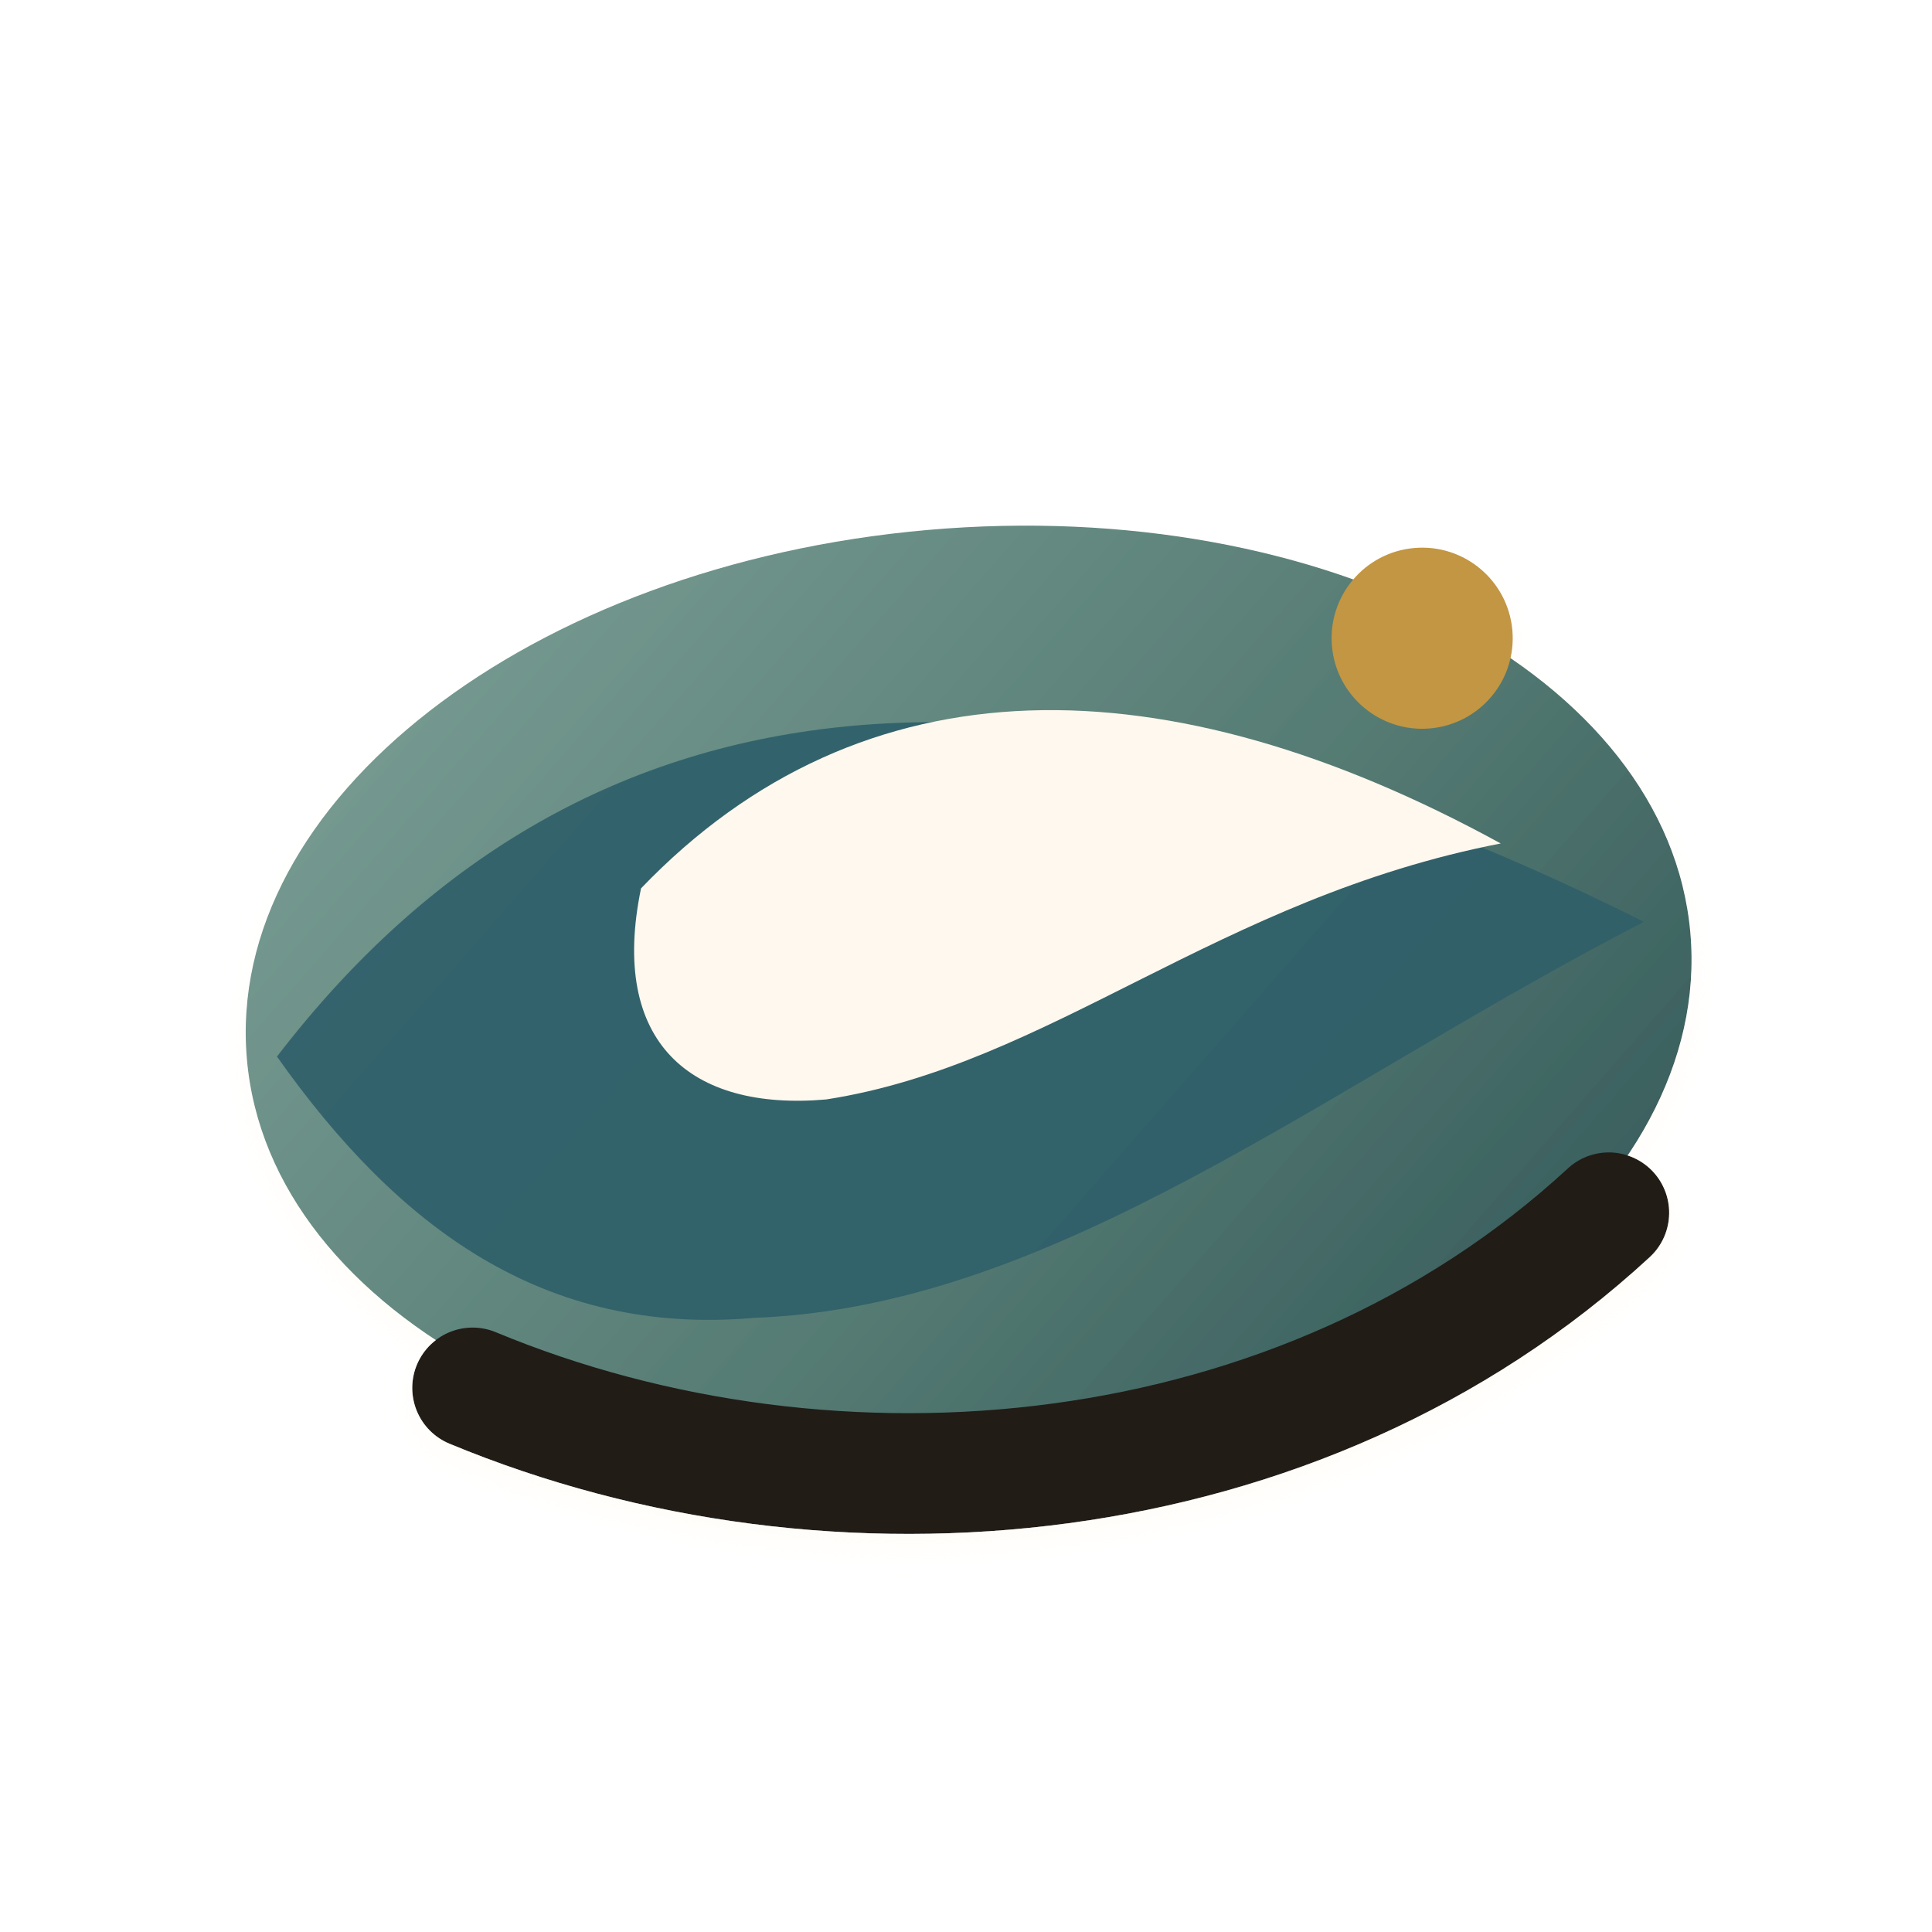
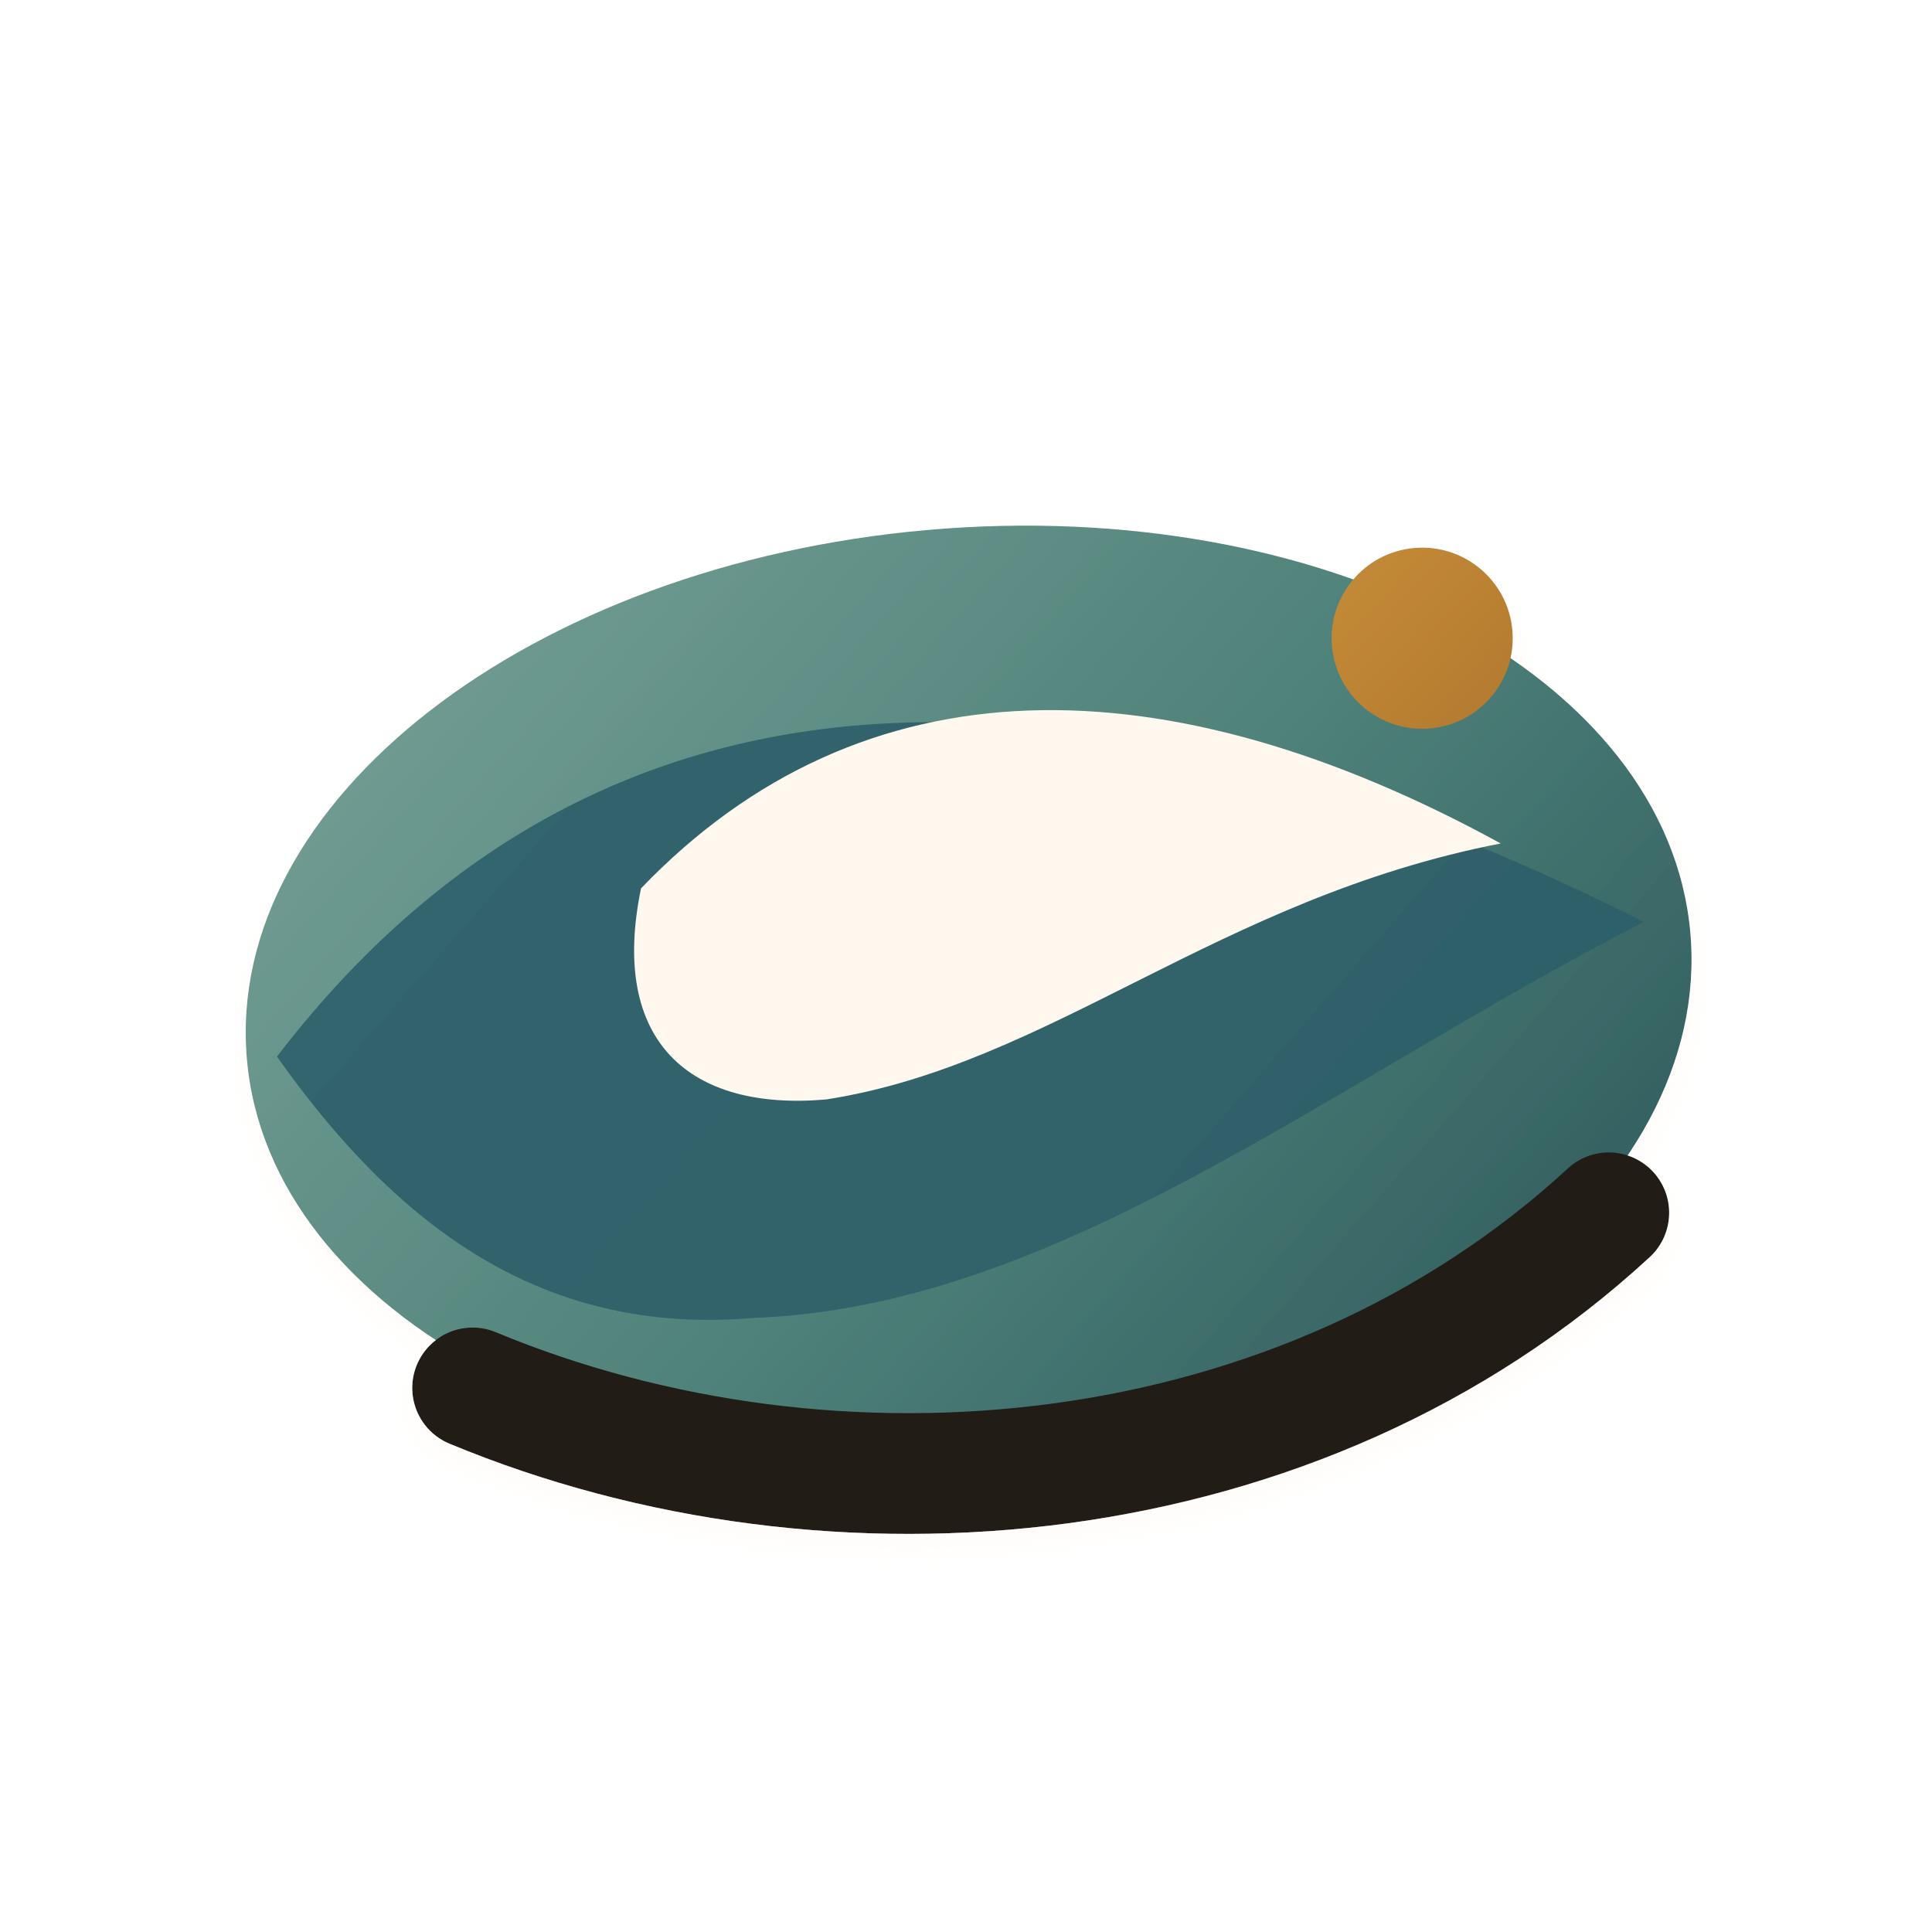
<svg xmlns="http://www.w3.org/2000/svg" viewBox="0 0 128 128" role="img" aria-label="Ocean icon">
  <defs>
-     <filter id="cast" x="-45%" y="-45%" width="190%" height="190%">
-       <feDropShadow dx="0" dy="7" stdDeviation="5" flood-color="#2a211b" flood-opacity=".24" />
-       <feDropShadow dx="0" dy="1" stdDeviation="1" flood-color="#fff8ef" flood-opacity=".35" />
+     <filter id="depth" x="-45%" y="-45%" width="190%" height="190%">
+       <feDropShadow dx="0" dy="8" stdDeviation="5" flood-color="#221a16" flood-opacity=".24" />
+       <feDropShadow dx="0" dy="1" stdDeviation="1" flood-color="#fff8ef" flood-opacity=".34" />
    </filter>
-     <filter id="soft" x="-25%" y="-25%" width="150%" height="150%">
-       <feDropShadow dx="0" dy="5" stdDeviation="3" flood-color="#2a211b" flood-opacity=".18" />
-     </filter>
-     <linearGradient id="light" x1="18" y1="15" x2="108" y2="116" gradientUnits="userSpaceOnUse">
-       <stop stop-color="#fffaf1" />
-       <stop offset="1" stop-color="#e2d4c4" />
+     <linearGradient id="paper" x1="20" y1="14" x2="108" y2="116" gradientUnits="userSpaceOnUse">
+       <stop stop-color="#fff8ee" />
+       <stop offset="1" stop-color="#dfd1bf" />
    </linearGradient>
-     <linearGradient id="warm" x1="20" y1="14" x2="110" y2="116" gradientUnits="userSpaceOnUse">
-       <stop stop-color="#ecb3a2" />
-       <stop offset=".55" stop-color="#c87963" />
-       <stop offset="1" stop-color="#7e4a3c" />
+     <linearGradient id="ink" x1="18" y1="14" x2="108" y2="116" gradientUnits="userSpaceOnUse">
+       <stop stop-color="#31313b" />
+       <stop offset="1" stop-color="#080911" />
    </linearGradient>
-     <linearGradient id="rose" x1="19" y1="15" x2="105" y2="116" gradientUnits="userSpaceOnUse">
-       <stop stop-color="#e1a6ad" />
-       <stop offset=".58" stop-color="#b76f80" />
-       <stop offset="1" stop-color="#6f485c" />
+     <linearGradient id="coral" x1="18" y1="16" x2="110" y2="114" gradientUnits="userSpaceOnUse">
+       <stop stop-color="#eda891" />
+       <stop offset=".55" stop-color="#ce735b" />
+       <stop offset="1" stop-color="#884a3c" />
    </linearGradient>
-     <linearGradient id="forest" x1="16" y1="16" x2="108" y2="112" gradientUnits="userSpaceOnUse">
-       <stop stop-color="#87aaa0" />
-       <stop offset=".58" stop-color="#557b73" />
-       <stop offset="1" stop-color="#284d51" />
+     <linearGradient id="rose" x1="18" y1="16" x2="108" y2="116" gradientUnits="userSpaceOnUse">
+       <stop stop-color="#e4a4ad" />
+       <stop offset=".55" stop-color="#ba6c84" />
+       <stop offset="1" stop-color="#6f425b" />
+     </linearGradient>
+     <linearGradient id="teal" x1="16" y1="16" x2="108" y2="112" gradientUnits="userSpaceOnUse">
+       <stop stop-color="#83aaa0" />
+       <stop offset=".55" stop-color="#4f827a" />
+       <stop offset="1" stop-color="#244d52" />
    </linearGradient>
    <linearGradient id="blue" x1="18" y1="16" x2="108" y2="112" gradientUnits="userSpaceOnUse">
-       <stop stop-color="#7f91b4" />
-       <stop offset=".55" stop-color="#4a6288" />
-       <stop offset="1" stop-color="#1d2d50" />
+       <stop stop-color="#7891b7" />
+       <stop offset=".56" stop-color="#496c9a" />
+       <stop offset="1" stop-color="#1e2d55" />
    </linearGradient>
-     <linearGradient id="gold" x1="22" y1="16" x2="103" y2="112" gradientUnits="userSpaceOnUse">
-       <stop stop-color="#f0c66a" />
-       <stop offset=".52" stop-color="#b77d2f" />
-       <stop offset="1" stop-color="#6d421f" />
-     </linearGradient>
-     <linearGradient id="ink" x1="20" y1="16" x2="108" y2="112" gradientUnits="userSpaceOnUse">
-       <stop stop-color="#37313c" />
-       <stop offset="1" stop-color="#090a12" />
+     <linearGradient id="gold" x1="20" y1="16" x2="108" y2="112" gradientUnits="userSpaceOnUse">
+       <stop stop-color="#f0c763" />
+       <stop offset=".55" stop-color="#be8434" />
+       <stop offset="1" stop-color="#6e421e" />
    </linearGradient>
  </defs>
-   <g filter="url(#cast)" transform="rotate(-5 64 64)">
-     <ellipse cx="64" cy="66" rx="48" ry="31" fill="url(#forest)" />
+   <g filter="url(#depth)" transform="rotate(-5 64 64)">
+     <ellipse cx="64" cy="66" rx="48" ry="31" fill="url(#teal)" />
    <path d="M18 66c22-24 52-25 91-1-22 9-41 22-61 21-14 0-23-8-30-20z" fill="#2d5f69" opacity=".9" />
-     <path d="M43 57c16-14 36-12 57 2-19 2-31 12-46 13-9 0-14-5-11-15z" fill="#fff8ef" />
-     <circle cx="96" cy="45" r="6" fill="#c29642" />
+     <path d="M43 57c16-14 36-12 57 2-19 2-31 12-46 13-9 0-14-5-11-15z" fill="#fff8ee" />
+     <circle cx="96" cy="45" r="6" fill="url(#gold)" />
    <path d="M29 89c23 12 54 12 76-5" fill="none" stroke="#201d19" stroke-width="8" stroke-linecap="round" />
  </g>
</svg>
